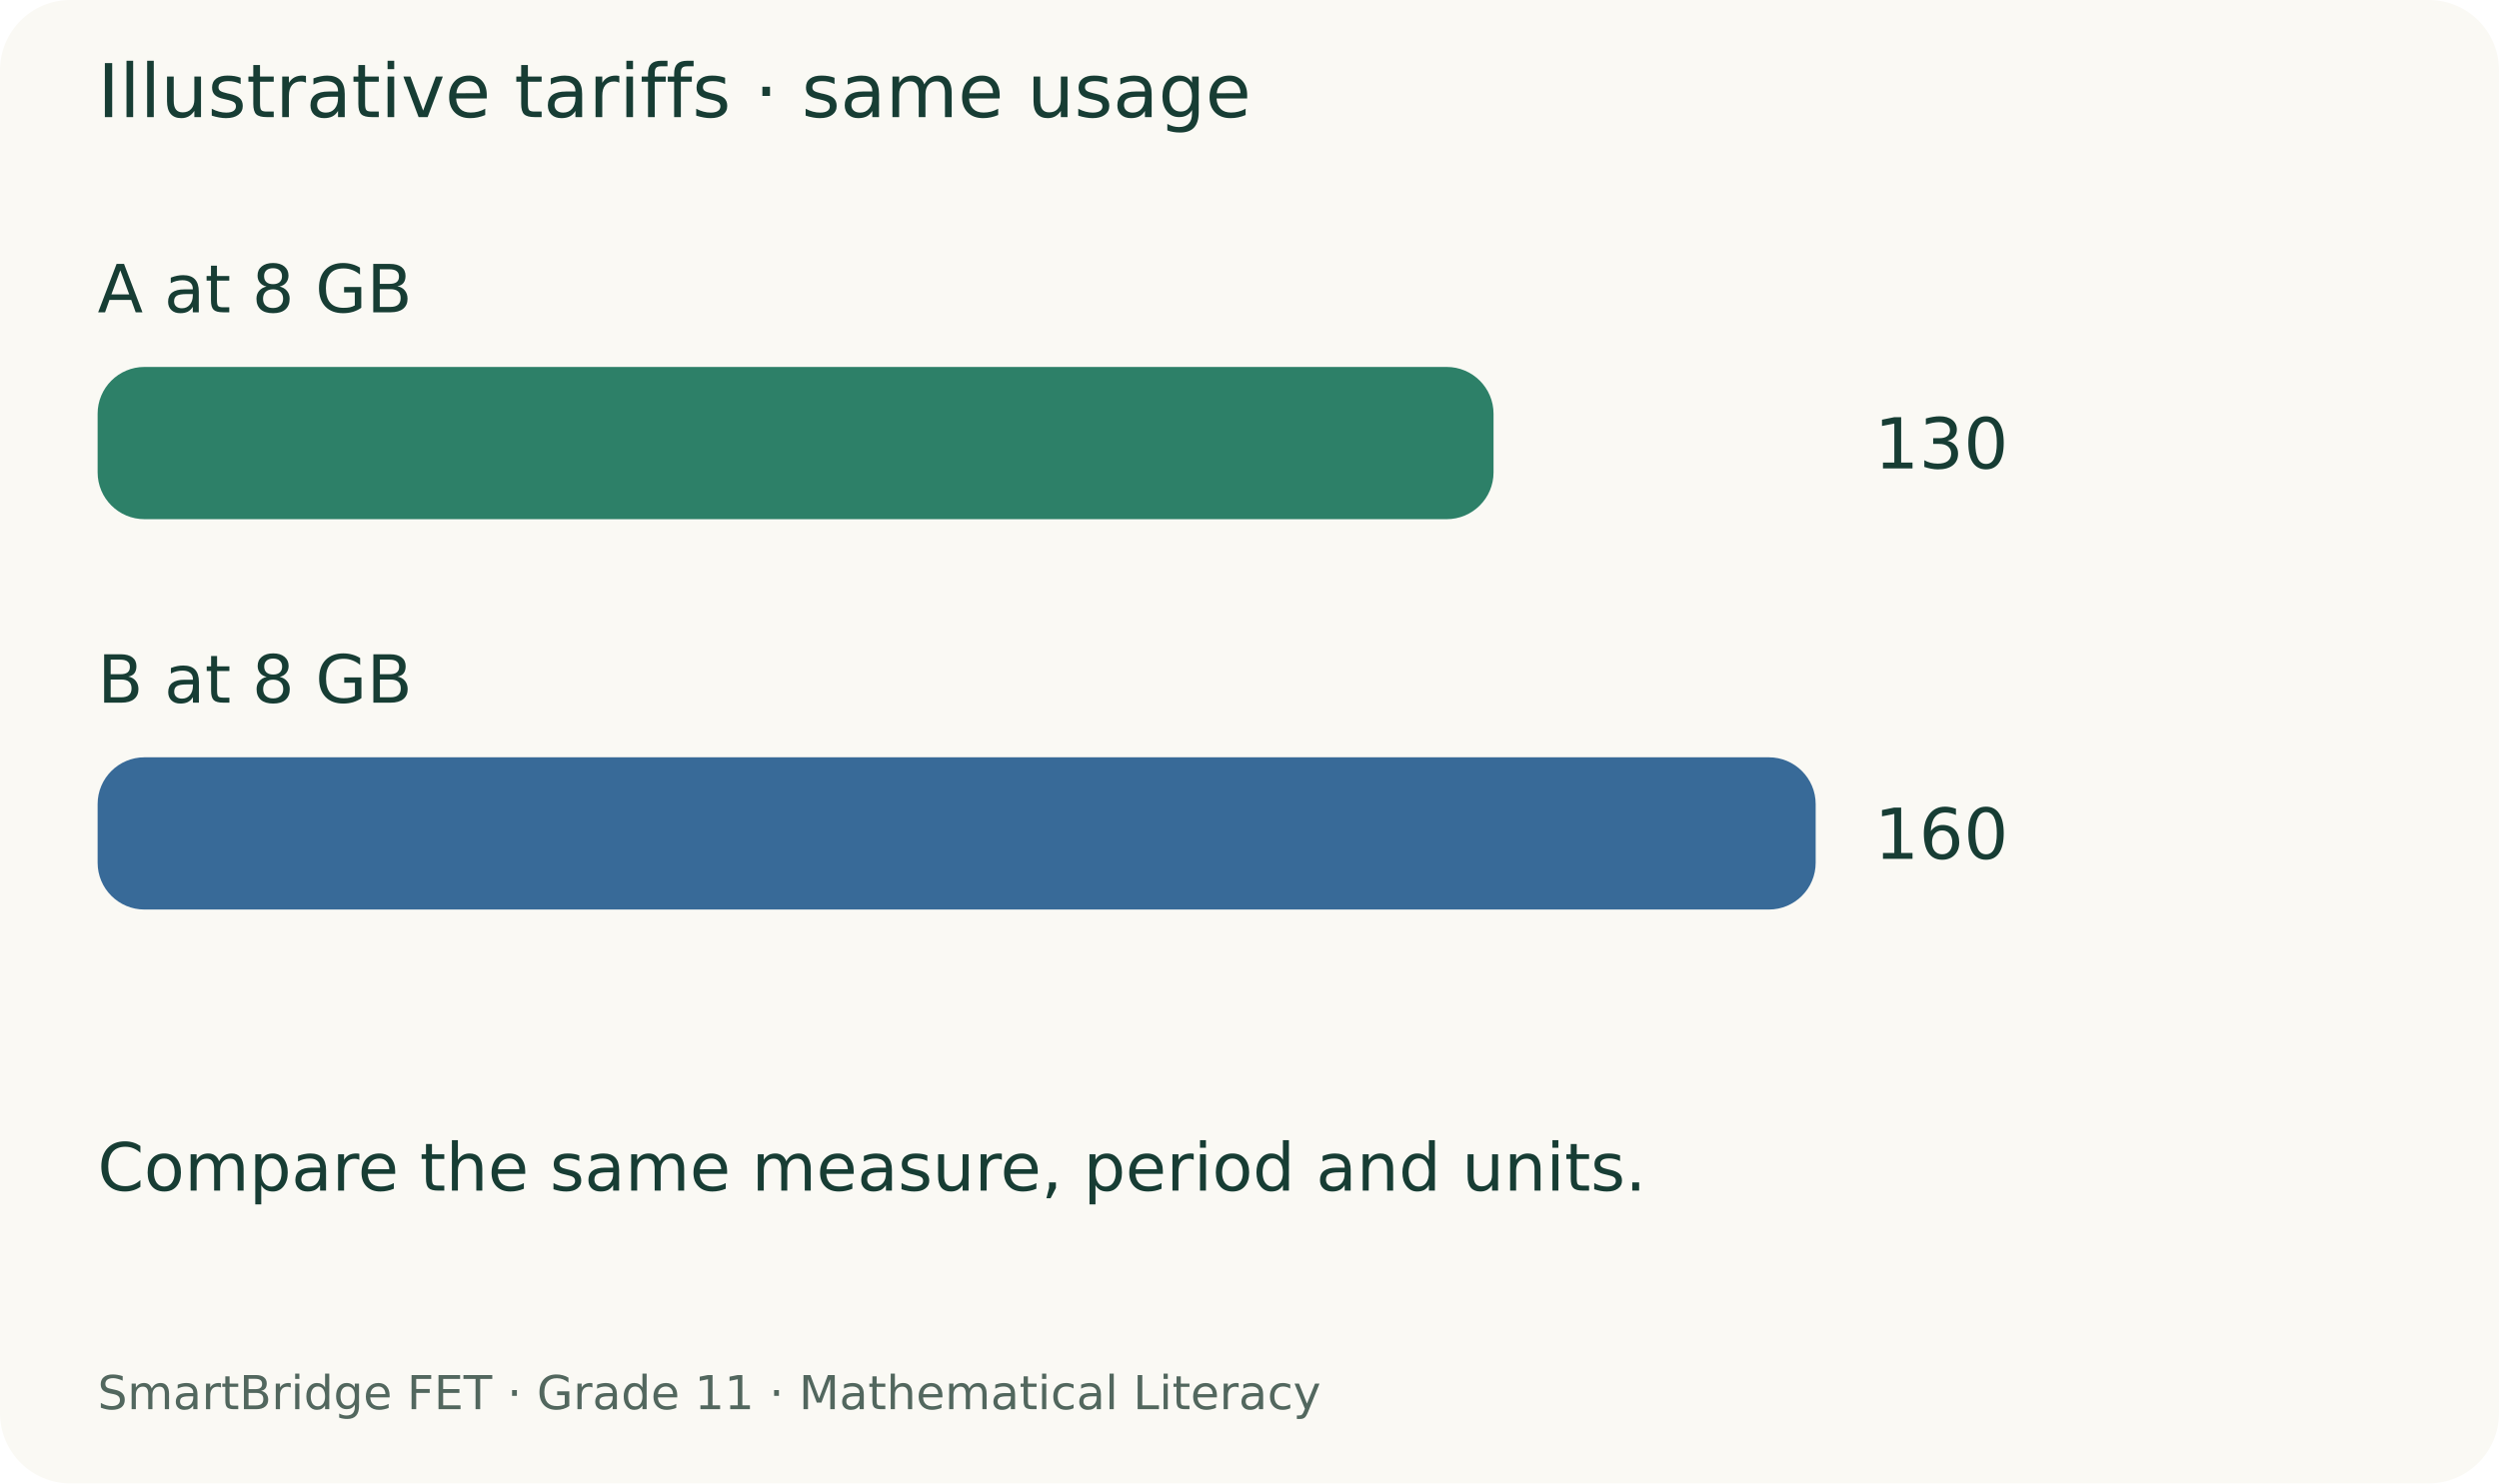
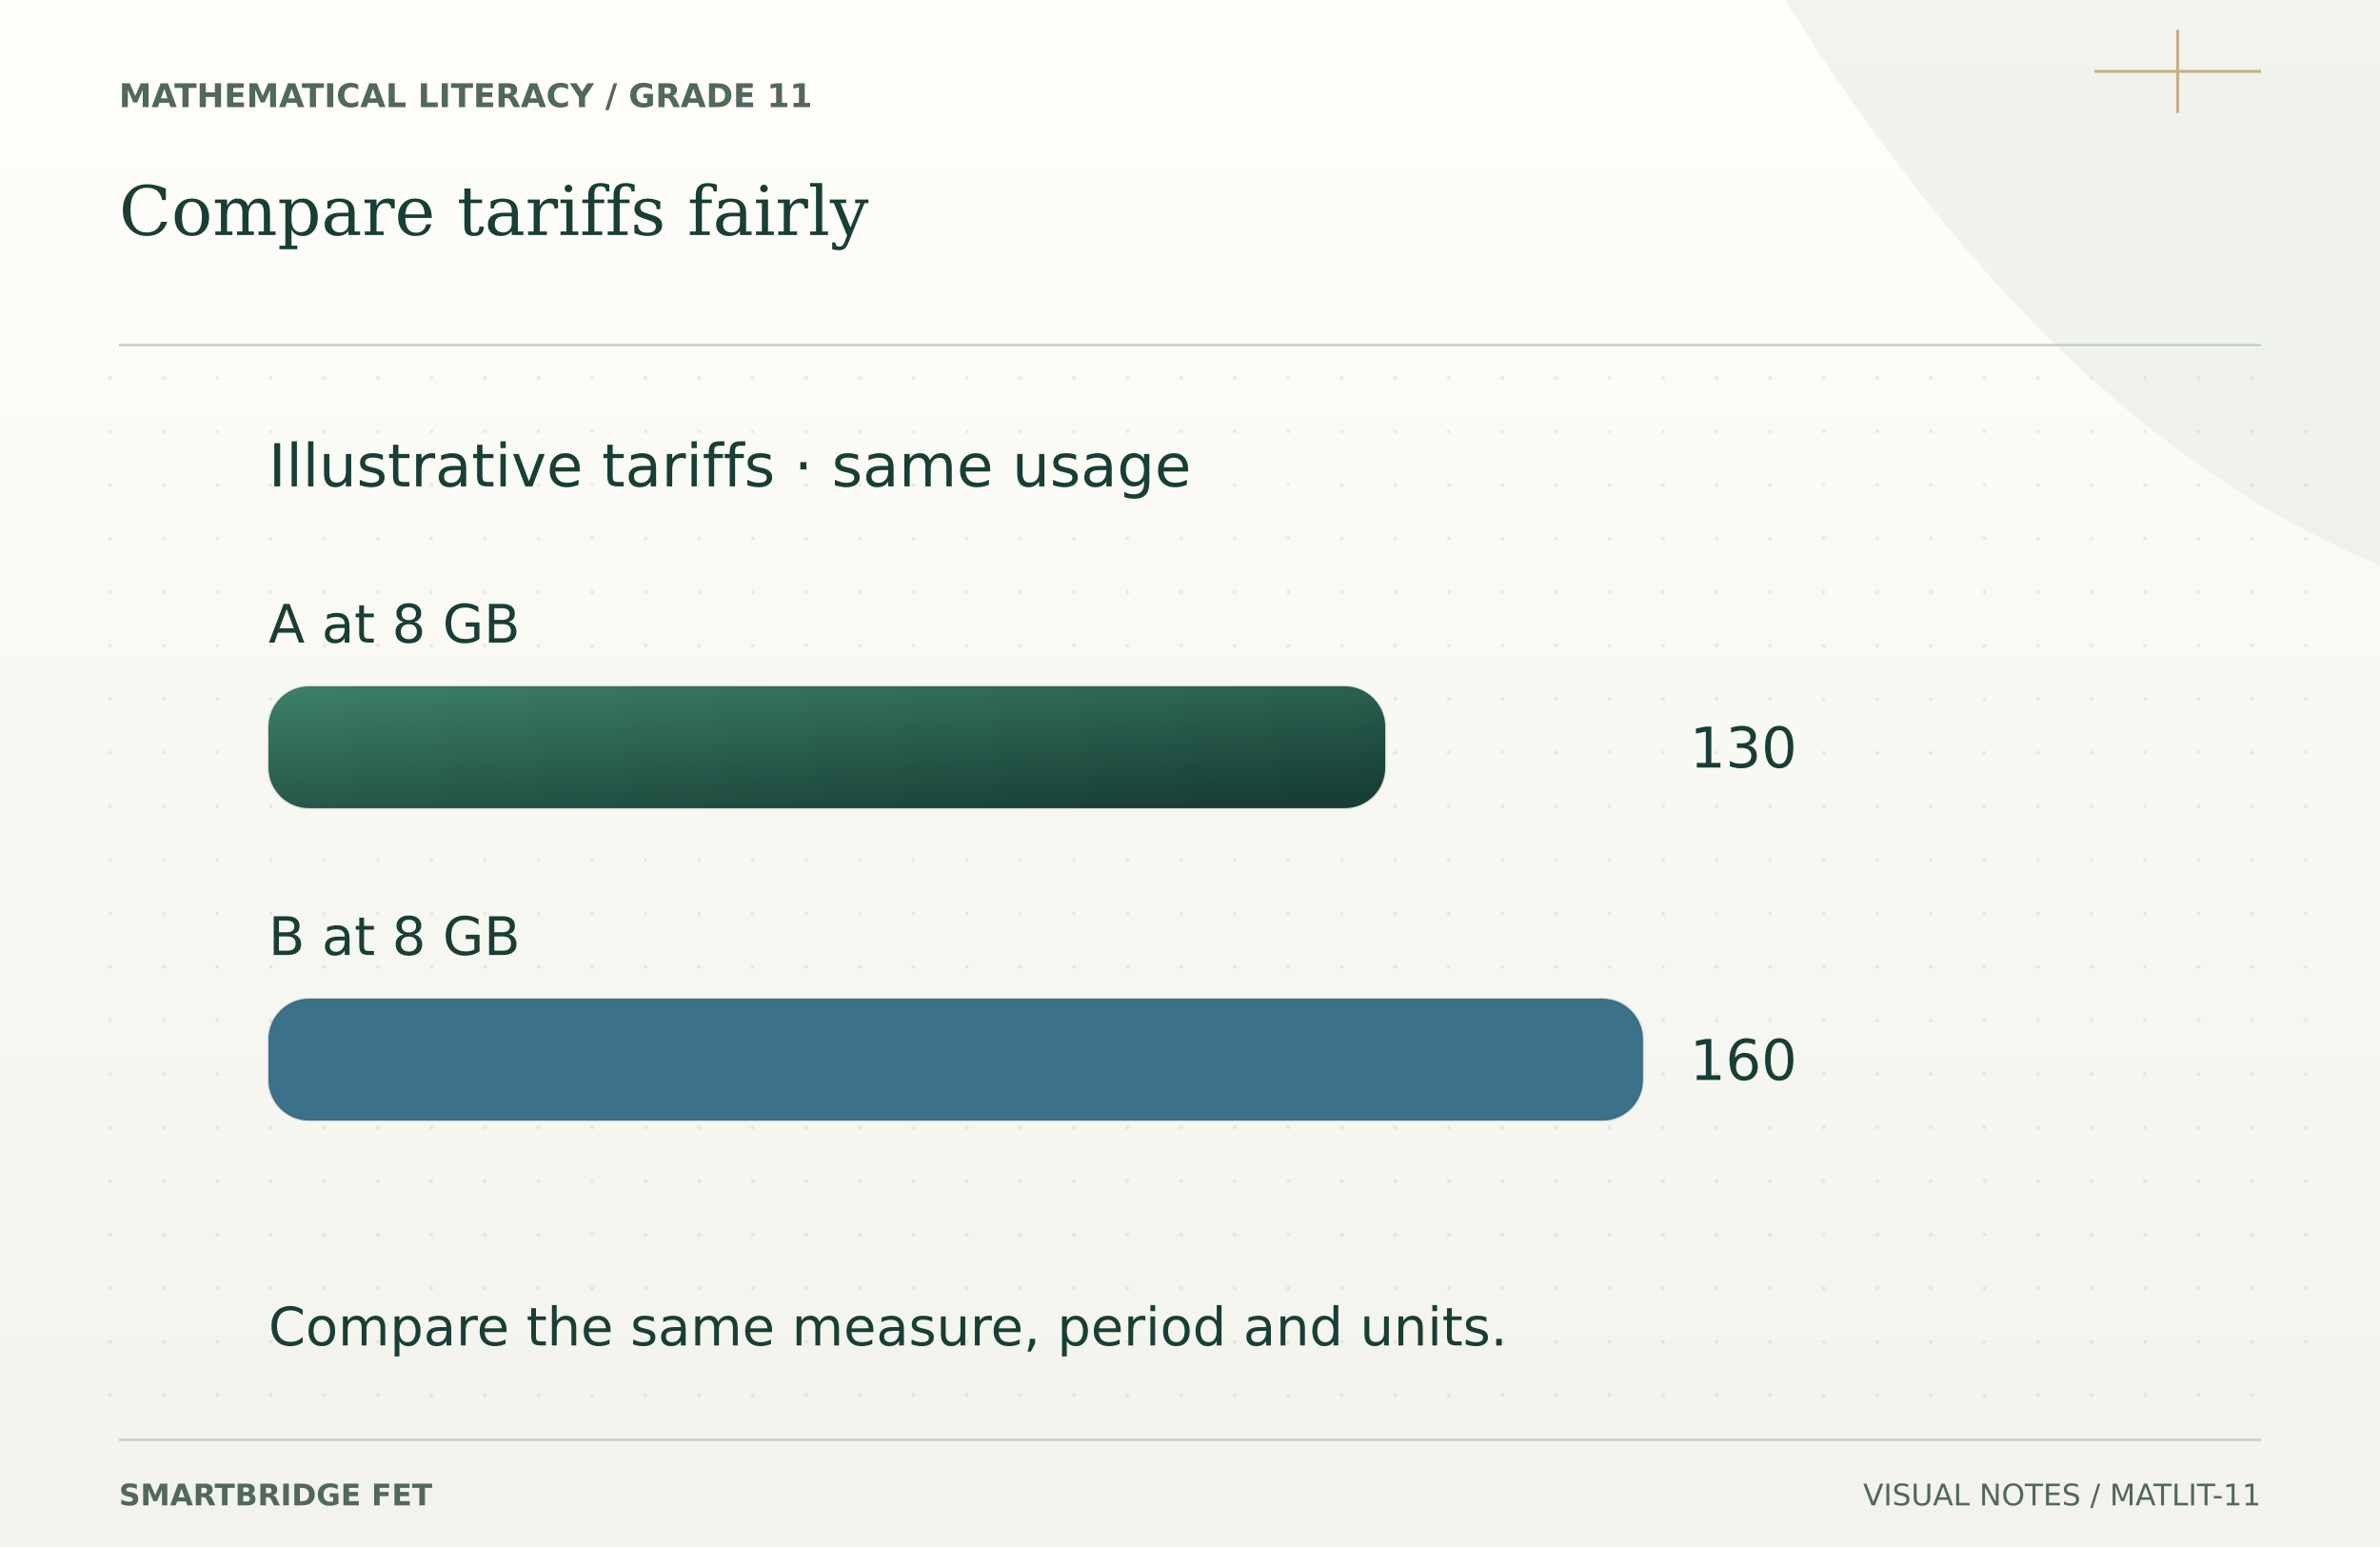
- <svg xmlns="http://www.w3.org/2000/svg" viewBox="0 0 640 380" role="img" aria-labelledby="title desc">
-   <rect width="640" height="380" rx="18" fill="#faf9f4" />
+ <svg xmlns="http://www.w3.org/2000/svg" width="1600" height="1040" viewBox="0 0 800 520" role="img" aria-labelledby="title desc">
+   <defs>
+     <linearGradient id="paper" x2="0" y2="1">
+       <stop stop-color="#fffefa" />
+       <stop offset="1" stop-color="#f2f3ec" />
+     </linearGradient>
+     <linearGradient id="forest" x2=".8" y2="1">
+       <stop stop-color="#3d806b" />
+       <stop offset="1" stop-color="#183f35" />
+     </linearGradient>
+     <linearGradient id="sage" x2=".8" y2="1">
+       <stop stop-color="#f0f5ee" />
+       <stop offset="1" stop-color="#e0eadd" />
+     </linearGradient>
+     <linearGradient id="brass" x2="1" y2="1">
+       <stop stop-color="#c7a36a" />
+       <stop offset="1" stop-color="#98703b" />
+     </linearGradient>
+     <linearGradient id="cell" x2="1" y2="1">
+       <stop stop-color="#d7e6bf" />
+       <stop offset="1" stop-color="#9cb887" />
+     </linearGradient>
+     <linearGradient id="vacuole" x2="1" y2="1">
+       <stop stop-color="#e7f3ed" />
+       <stop offset="1" stop-color="#b7d6df" />
+     </linearGradient>
+     <radialGradient id="nucleus" cx=".3" cy=".25">
+       <stop stop-color="#e0d7ec" />
+       <stop offset="1" stop-color="#a596bd" />
+     </radialGradient>
+     <radialGradient id="sun">
+       <stop stop-color="#faf0c6" />
+       <stop offset="1" stop-color="#e6c77c" />
+     </radialGradient>
+     <linearGradient id="leaf" x2="1" y2="1">
+       <stop stop-color="#9dbb74" />
+       <stop offset=".6" stop-color="#5f9361" />
+       <stop offset="1" stop-color="#35694f" />
+     </linearGradient>
+     <pattern id="dots" width="18" height="18" patternUnits="userSpaceOnUse">
+       <circle cx="1" cy="1" r=".65" fill="#8fa491" opacity=".18" />
+     </pattern>
+   </defs>
+   <rect width="800" height="520" rx="0" fill="url(#paper)" />
+   <path d="M600 0H800V190C718 156 654 86 600 0Z" fill="#e4ebe1" opacity=".55" />
+   <rect x="20" y="122" width="760" height="350" rx="18" fill="url(#dots)" />
  <g font-family="DejaVu Sans,Arial,sans-serif">
-     <text x="25" y="30" font-size="19" fill="#173d34" text-anchor="start" font-weight="normal">Illustrative tariffs · same usage</text>
-     <text x="25" y="80" font-size="17" fill="#173d34" text-anchor="start" font-weight="normal">A at 8 GB</text>
-     <rect x="25" y="94" width="357.5" height="39" rx="12" fill="#2d8068" />
-     <text x="480" y="120" font-size="18" fill="#173d34" text-anchor="start" font-weight="normal">130</text>
-     <text x="25" y="180" font-size="17" fill="#173d34" text-anchor="start" font-weight="normal">B at 8 GB</text>
-     <rect x="25" y="194" width="440.0" height="39" rx="12" fill="#386a98" />
-     <text x="480" y="220" font-size="18" fill="#173d34" text-anchor="start" font-weight="normal">160</text>
-     <text x="25" y="305" font-size="17" fill="#173d34" text-anchor="start" font-weight="normal">Compare the same measure, period and units.</text>
-     <text x="25" y="361" font-size="12" fill="#52675e" text-anchor="start" font-weight="normal">SmartBridge FET · Grade 11 · Mathematical Literacy</text>
+     <text x="40" y="36" font-size="11" fill="#52675e" text-anchor="start" font-weight="bold">MATHEMATICAL LITERACY  /  GRADE 11</text>
+     <path d="M704 24H760M732 10V38" stroke="#ae8a50" stroke-width="1" opacity=".65" />
+     <g font-family="Georgia,DejaVu Serif,serif">
+       <text x="40" y="79" font-size="23" fill="#193e36" text-anchor="start" font-weight="normal">Compare tariffs fairly</text>
+     </g>
+     <path d="M40 116H760" stroke="#c6d0c0" stroke-width=".8" />
+     <g transform="translate(64 132) scale(1.05)">
+       <text x="25" y="30" font-size="19" fill="#193e36" text-anchor="start" font-weight="normal">Illustrative tariffs · same usage</text>
+       <text x="25" y="80" font-size="17" fill="#193e36" text-anchor="start" font-weight="normal">A at 8 GB</text>
+       <rect x="25" y="94" width="357.5" height="39" rx="13" fill="url(#forest)" stroke="#193e36" stroke-opacity=".13" stroke-width=".8" />
+       <text x="480" y="120" font-size="18" fill="#193e36" text-anchor="start" font-weight="normal">130</text>
+       <text x="25" y="180" font-size="17" fill="#193e36" text-anchor="start" font-weight="normal">B at 8 GB</text>
+       <rect x="25" y="194" width="440.0" height="39" rx="13" fill="#3c718c" stroke="#193e36" stroke-opacity=".13" stroke-width=".8" />
+       <text x="480" y="220" font-size="18" fill="#193e36" text-anchor="start" font-weight="normal">160</text>
+       <text x="25" y="305" font-size="17" fill="#193e36" text-anchor="start" font-weight="normal">Compare the same measure, period and units.</text>
+     </g>
+     <path d="M40 484H760" stroke="#c6d0c0" stroke-width=".8" />
+     <text x="40" y="506" font-size="10" fill="#52675e" text-anchor="start" font-weight="bold">SMARTBRIDGE FET</text>
+     <text x="760" y="506" font-size="10" fill="#52675e" text-anchor="end" font-weight="normal">VISUAL NOTES  /  MATLIT-11</text>
  </g>
</svg>
